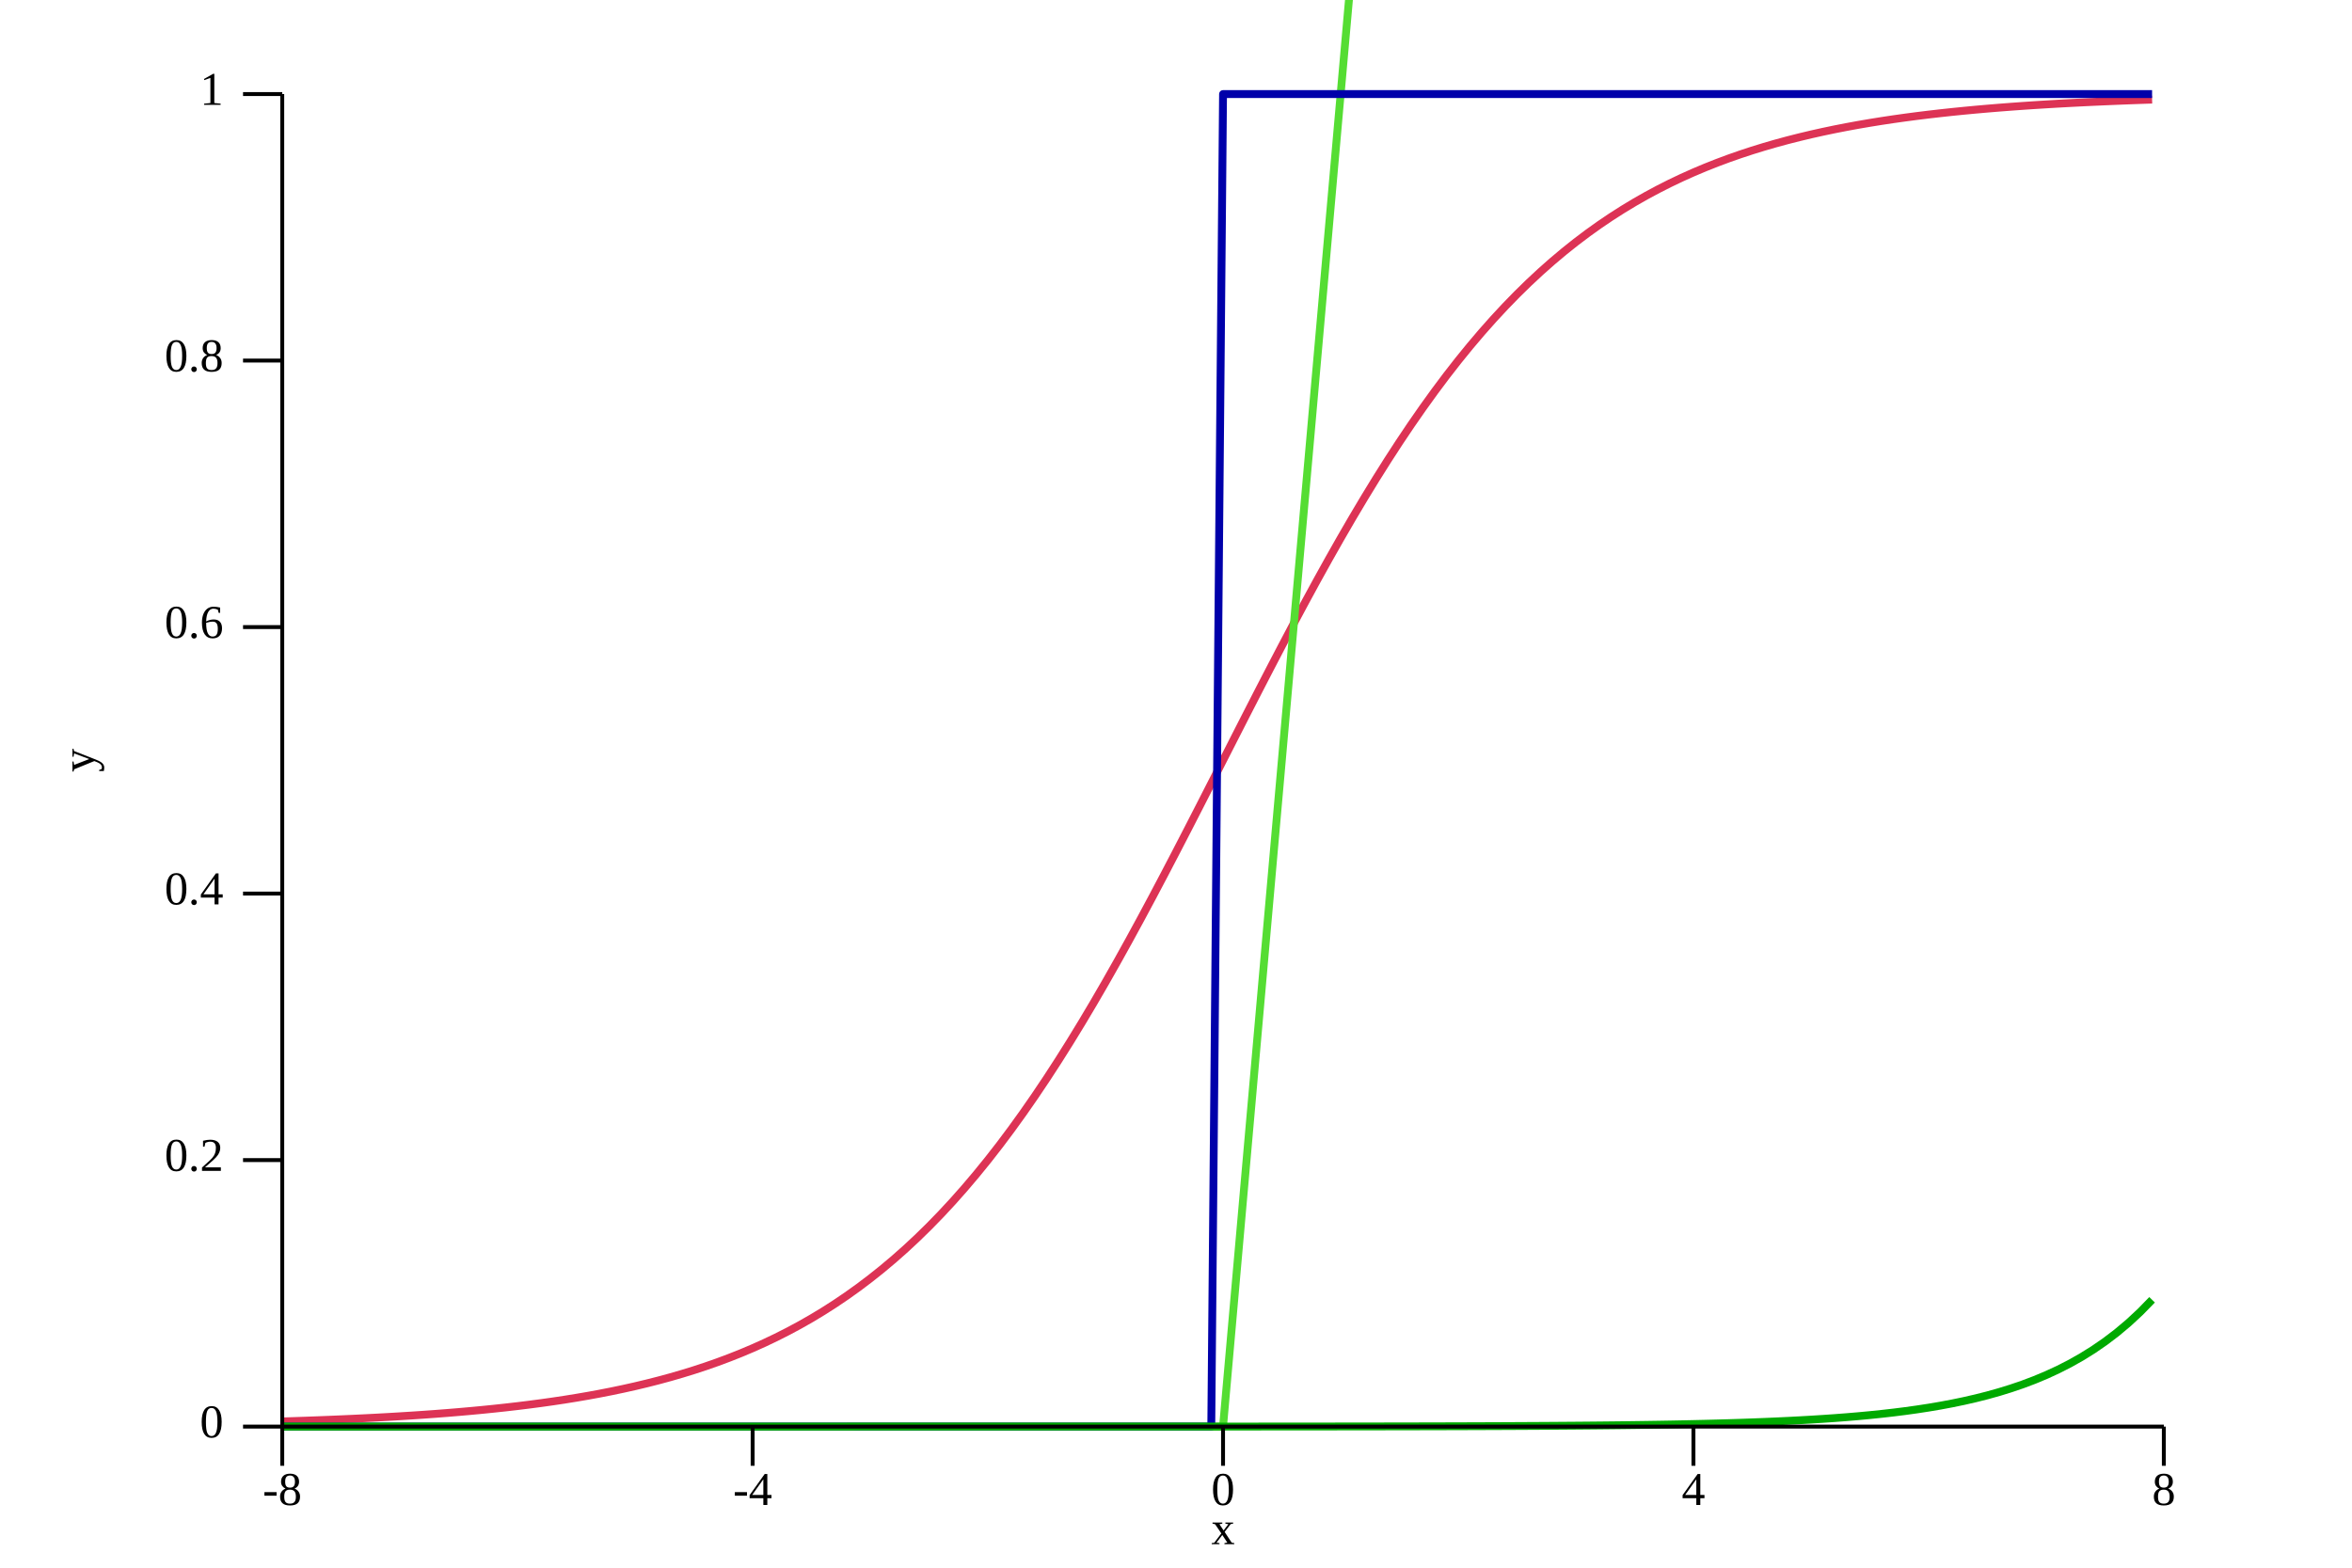
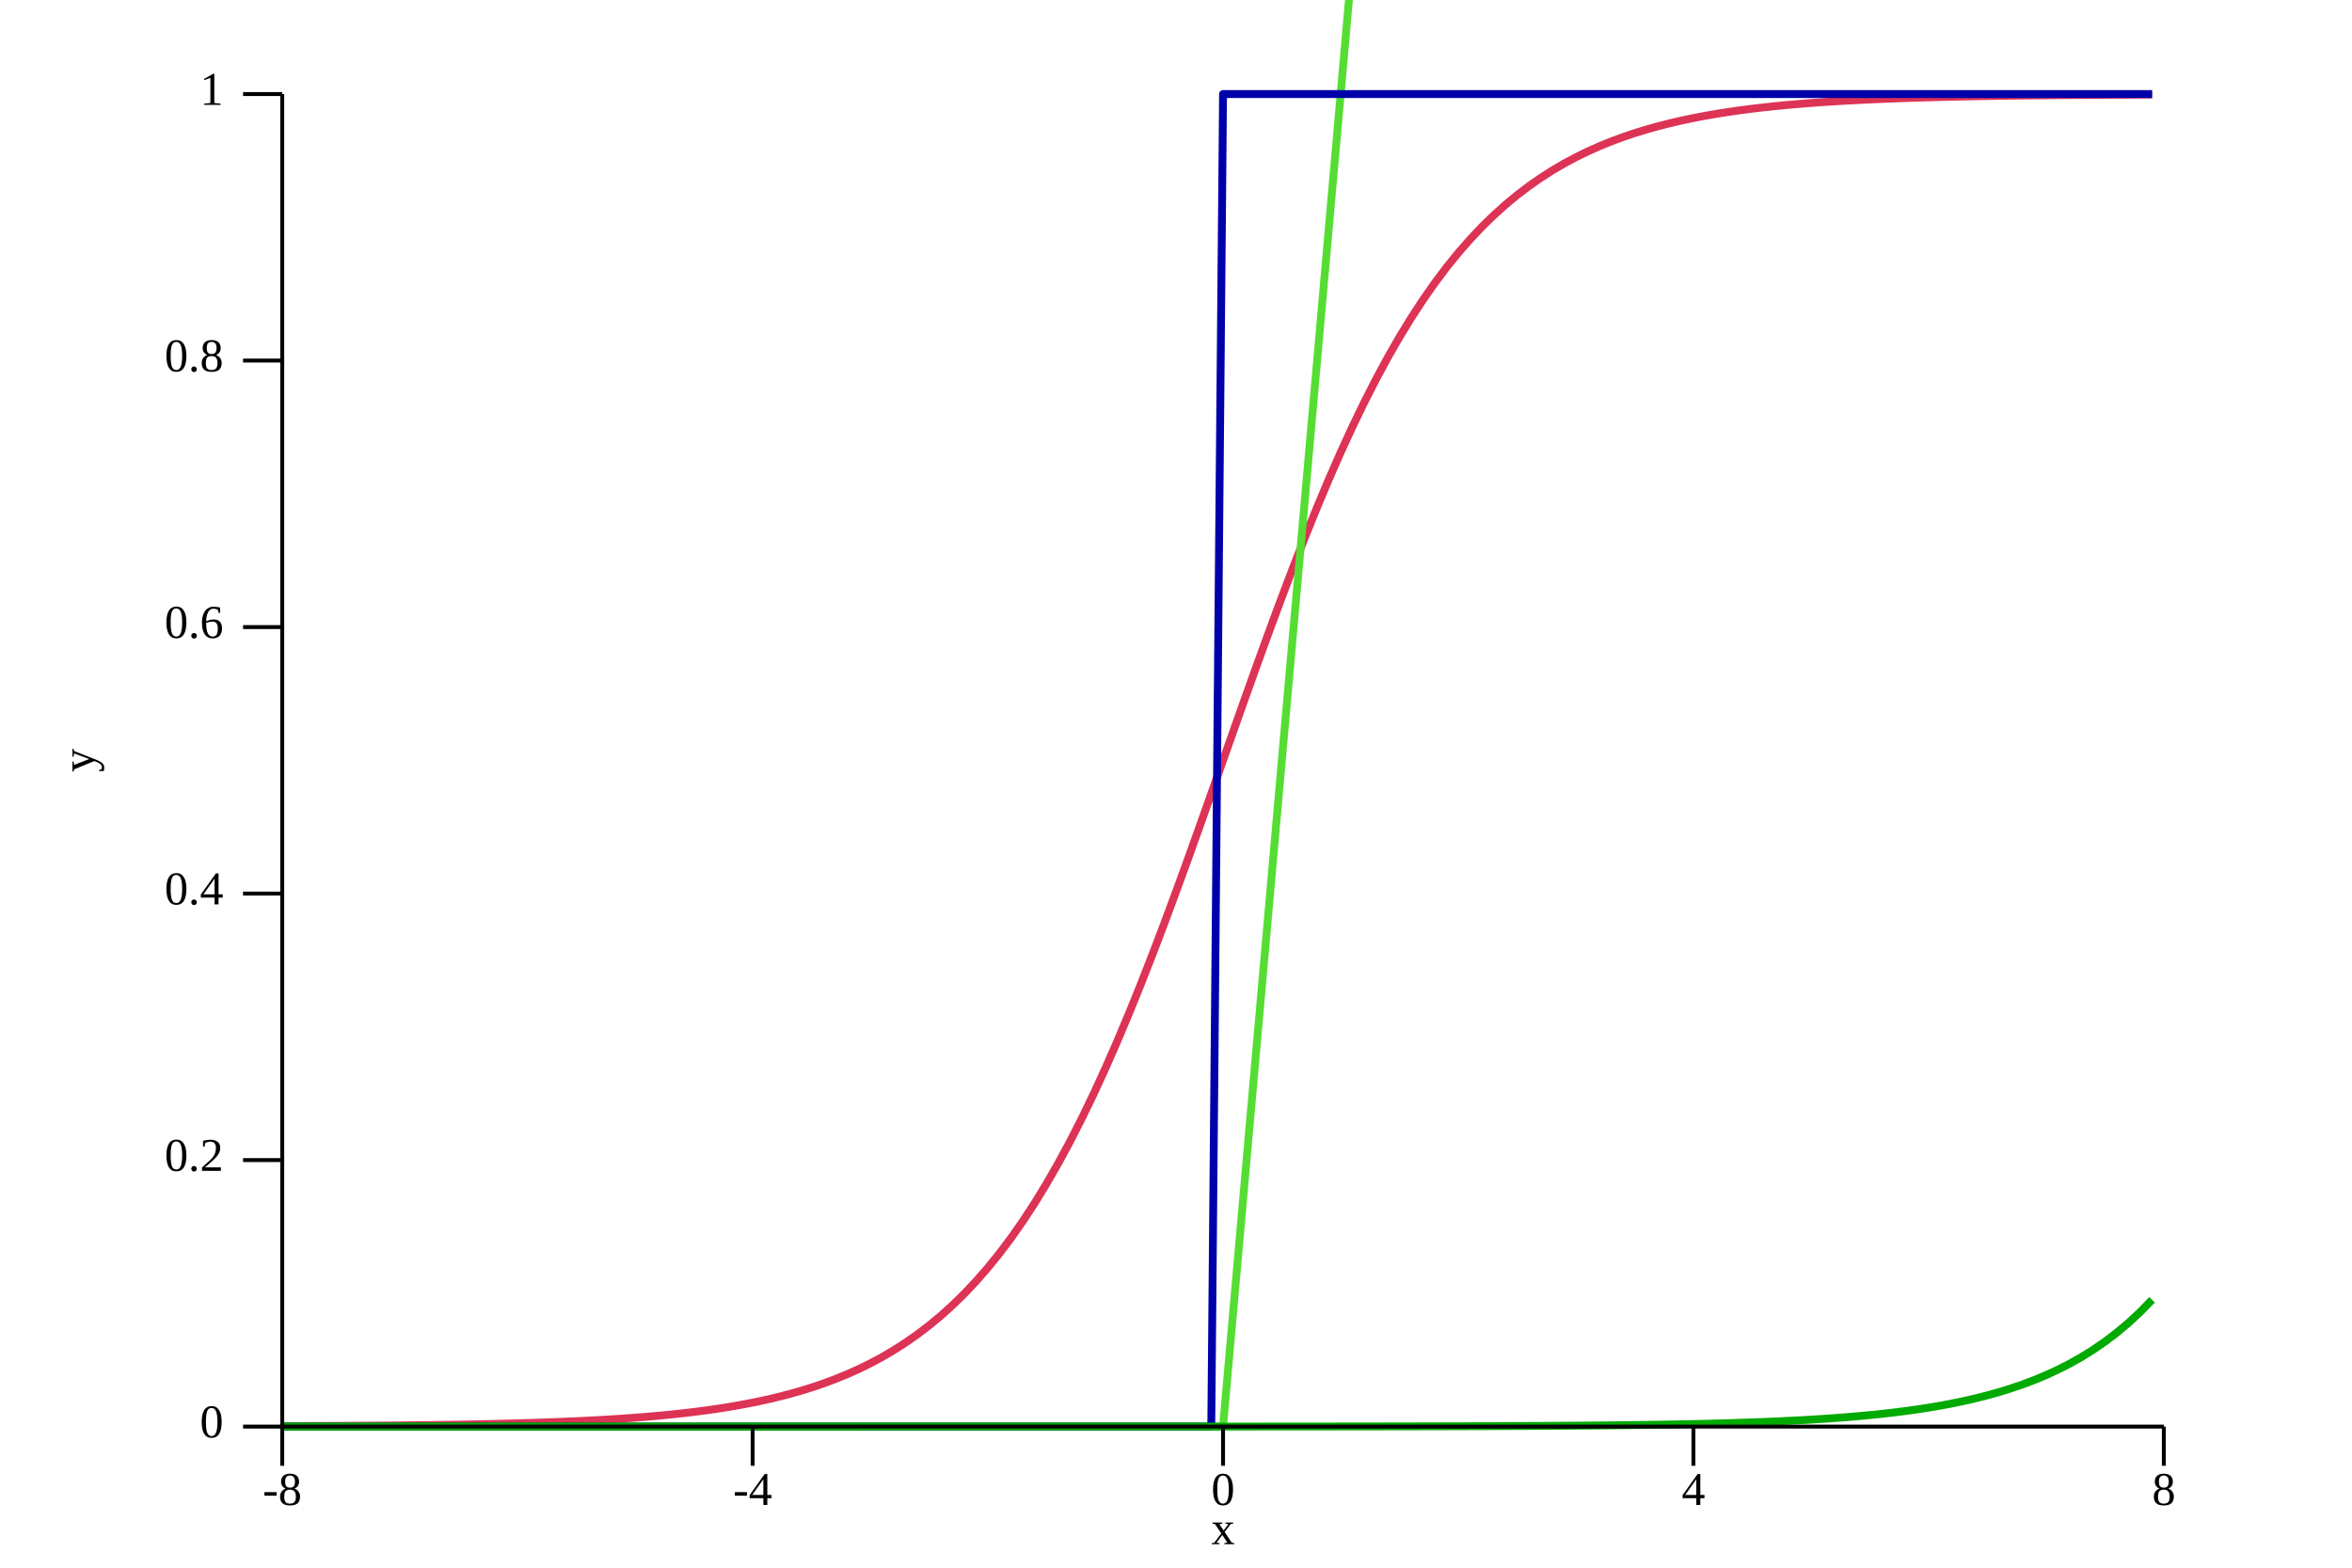
<svg xmlns="http://www.w3.org/2000/svg" viewBox="0 0 600 400">
  <g transform="translate(72, 364)">
    <g>
      <g>
-         <path d="M0,-1.323 L0,-1.323 L3,-1.418 L6,-1.519 L9,-1.627 L12,-1.743 L15,-1.868 L18,-2.001 L21,-2.144 L24,-2.297 L27,-2.46 L30,-2.636 L33,-2.823 L36,-3.024 L39,-3.239 L42,-3.469 L45,-3.715 L48,-3.979 L51,-4.261 L54,-4.563 L57,-4.886 L60,-5.231 L63,-5.6 L66,-5.995 L69,-6.417 L72,-6.868 L75,-7.351 L78,-7.866 L81,-8.417 L84,-9.005 L87,-9.633 L90,-10.303 L93,-11.019 L96,-11.782 L99,-12.596 L102,-13.465 L105,-14.39 L108,-15.376 L111,-16.426 L114,-17.545 L117,-18.734 L120,-20 L123,-21.345 L126,-22.775 L129,-24.293 L132,-25.903 L135,-27.612 L138,-29.422 L141,-31.339 L144,-33.367 L147,-35.512 L150,-37.778 L153,-40.169 L156,-42.69 L159,-45.345 L162,-48.139 L165,-51.075 L168,-54.157 L171,-57.388 L174,-60.771 L177,-64.308 L180,-68 L183,-71.849 L186,-75.856 L189,-80.019 L192,-84.337 L195,-88.809 L198,-93.432 L201,-98.201 L204,-103.112 L207,-108.158 L210,-113.333 L213,-118.63 L216,-124.038 L219,-129.548 L222,-135.15 L225,-140.833 L228,-146.583 L231,-152.388 L234,-158.235 L237,-164.111 L240,-170 L243,-175.889 L246,-181.765 L249,-187.612 L252,-193.417 L255,-199.167 L258,-204.85 L261,-210.452 L264,-215.962 L267,-221.37 L270,-226.667 L273,-231.842 L276,-236.888 L279,-241.799 L282,-246.568 L285,-251.191 L288,-255.663 L291,-259.981 L294,-264.144 L297,-268.151 L300,-272 L303,-275.692 L306,-279.229 L309,-282.612 L312,-285.843 L315,-288.925 L318,-291.861 L321,-294.655 L324,-297.31 L327,-299.831 L330,-302.222 L333,-304.488 L336,-306.633 L339,-308.661 L342,-310.578 L345,-312.389 L348,-314.097 L351,-315.707 L354,-317.225 L357,-318.655 L360,-320 L363,-321.266 L366,-322.455 L369,-323.574 L372,-324.624 L375,-325.61 L378,-326.535 L381,-327.404 L384,-328.218 L387,-328.981 L390,-329.697 L393,-330.367 L396,-330.995 L399,-331.583 L402,-332.134 L405,-332.649 L408,-333.132 L411,-333.583 L414,-334.005 L417,-334.4 L420,-334.769 L423,-335.114 L426,-335.437 L429,-335.739 L432,-336.021 L435,-336.285 L438,-336.531 L441,-336.761 L444,-336.976 L447,-337.177 L450,-337.364 L453,-337.54 L456,-337.703 L459,-337.856 L462,-337.999 L465,-338.132 L468,-338.257 L471,-338.373 L474,-338.481 L477,-338.582" fill="none" stroke="#DD3355" stroke-linejoin="round" stroke-width="2" />
+         <path d="M0,-0.114 L0,-0.114 L3,-0.126 L6,-0.139 L9,-0.154 L12,-0.17 L15,-0.188 L18,-0.208 L21,-0.23 L24,-0.254 L27,-0.28 L30,-0.31 L33,-0.342 L36,-0.378 L39,-0.418 L42,-0.462 L45,-0.51 L48,-0.564 L51,-0.623 L54,-0.689 L57,-0.761 L60,-0.841 L63,-0.929 L66,-1.026 L69,-1.134 L72,-1.253 L75,-1.384 L78,-1.529 L81,-1.689 L84,-1.865 L87,-2.06 L90,-2.276 L93,-2.513 L96,-2.775 L99,-3.065 L102,-3.384 L105,-3.736 L108,-4.124 L111,-4.552 L114,-5.023 L117,-5.543 L120,-6.115 L123,-6.746 L126,-7.44 L129,-8.203 L132,-9.043 L135,-9.966 L138,-10.98 L141,-12.094 L144,-13.316 L147,-14.656 L150,-16.125 L153,-17.732 L156,-19.49 L159,-21.411 L162,-23.507 L165,-25.792 L168,-28.279 L171,-30.982 L174,-33.915 L177,-37.093 L180,-40.529 L183,-44.237 L186,-48.229 L189,-52.518 L192,-57.114 L195,-62.025 L198,-67.257 L201,-72.816 L204,-78.702 L207,-84.912 L210,-91.44 L213,-98.277 L216,-105.409 L219,-112.816 L222,-120.477 L225,-128.364 L228,-136.446 L231,-144.69 L234,-153.056 L237,-161.507 L240,-170 L243,-178.493 L246,-186.944 L249,-195.31 L252,-203.554 L255,-211.636 L258,-219.523 L261,-227.184 L264,-234.591 L267,-241.723 L270,-248.56 L273,-255.088 L276,-261.298 L279,-267.184 L282,-272.743 L285,-277.975 L288,-282.886 L291,-287.482 L294,-291.771 L297,-295.763 L300,-299.471 L303,-302.907 L306,-306.085 L309,-309.018 L312,-311.721 L315,-314.208 L318,-316.493 L321,-318.589 L324,-320.51 L327,-322.268 L330,-323.875 L333,-325.344 L336,-326.684 L339,-327.906 L342,-329.02 L345,-330.034 L348,-330.957 L351,-331.797 L354,-332.56 L357,-333.254 L360,-333.885 L363,-334.457 L366,-334.977 L369,-335.448 L372,-335.876 L375,-336.264 L378,-336.616 L381,-336.935 L384,-337.225 L387,-337.487 L390,-337.724 L393,-337.94 L396,-338.135 L399,-338.311 L402,-338.471 L405,-338.616 L408,-338.747 L411,-338.866 L414,-338.974 L417,-339.071 L420,-339.159 L423,-339.239 L426,-339.311 L429,-339.377 L432,-339.436 L435,-339.49 L438,-339.538 L441,-339.582 L444,-339.622 L447,-339.658 L450,-339.69 L453,-339.72 L456,-339.746 L459,-339.77 L462,-339.792 L465,-339.812 L468,-339.83 L471,-339.846 L474,-339.861 L477,-339.874" fill="none" stroke="#DD3355" stroke-linejoin="round" stroke-width="2" />
      </g>
    </g>
    <g>
      <g>
        <path d="M0,-0 L0,-0 L3,-0 L6,-0 L9,-0 L12,-0 L15,-0 L18,-0 L21,-0 L24,-0 L27,-0 L30,-0 L33,-0 L36,-0 L39,-0 L42,-0 L45,-0 L48,-0 L51,-0 L54,-0 L57,-0 L60,-0 L63,-0 L66,-0 L69,-0 L72,-0 L75,-0 L78,-0 L81,-0 L84,-0 L87,-0 L90,-0 L93,-0 L96,-0 L99,-0 L102,-0 L105,-0 L108,-0 L111,-0 L114,-0 L117,-0 L120,-0 L123,-0 L126,-0 L129,-0 L132,-0 L135,-0 L138,-0 L141,-0 L144,-0 L147,-0 L150,-0 L153,-0 L156,-0 L159,-0 L162,-0 L165,-0 L168,-0 L171,-0 L174,-0 L177,-0 L180,-0 L183,-0 L186,-0 L189,-0 L192,-0 L195,-0 L198,-0 L201,-0 L204,-0 L207,-0 L210,-0 L213,-0 L216,-0 L219,-0 L222,-0 L225,-0 L228,-0 L231,-0 L234,-0 L237,-0 L240,-0 L243,-34 L246,-68 L249,-102 L252,-136 L255,-170 L258,-204 L261,-238 L264,-272 L267,-306 L270,-340 L273,-374 L276,-408 L279,-442 L282,-476 L285,-510 L288,-544 L291,-578 L294,-612 L297,-646 L300,-680 L303,-714 L306,-748 L309,-782 L312,-816 L315,-850 L318,-884 L321,-918 L324,-952 L327,-986 L330,-1020 L333,-1054 L336,-1088 L339,-1122 L342,-1156 L345,-1190 L348,-1224 L351,-1258 L354,-1292 L357,-1326 L360,-1360 L363,-1394 L366,-1428 L369,-1462 L372,-1496 L375,-1530 L378,-1564 L381,-1598 L384,-1632 L387,-1666 L390,-1700 L393,-1734 L396,-1768 L399,-1802 L402,-1836 L405,-1870 L408,-1904 L411,-1938 L414,-1972 L417,-2006 L420,-2040 L423,-2074 L426,-2108 L429,-2142 L432,-2176 L435,-2210 L438,-2244 L441,-2278 L444,-2312 L447,-2346 L450,-2380 L453,-2414 L456,-2448 L459,-2482 L462,-2516 L465,-2550 L468,-2584 L471,-2618 L474,-2652 L477,-2686" fill="none" stroke="#55DD33" stroke-linejoin="round" stroke-width="2" />
      </g>
    </g>
    <g>
      <g>
        <path d="M0,-0 L0,-0 L3,-0 L6,-0 L9,-0 L12,-0 L15,-0 L18,-0 L21,-0 L24,-0 L27,-0 L30,-0 L33,-0 L36,-0 L39,-0 L42,-0 L45,-0 L48,-0 L51,-0 L54,-0 L57,-0 L60,-0 L63,-0 L66,-0 L69,-0 L72,-0 L75,-0 L78,-0 L81,-0 L84,-0 L87,-0 L90,-0 L93,-0 L96,-0 L99,-0 L102,-0 L105,-0 L108,-0 L111,-0 L114,-0 L117,-0 L120,-0 L123,-0 L126,-0 L129,-0 L132,-0 L135,-0 L138,-0 L141,-0 L144,-0 L147,-0 L150,-0 L153,-0 L156,-0 L159,-0 L162,-0 L165,-0 L168,-0 L171,-0 L174,-0 L177,-0 L180,-0 L183,-0 L186,-0 L189,-0 L192,-0 L195,-0 L198,-0 L201,-0 L204,-0 L207,-0 L210,-0 L213,-0 L216,-0 L219,-0 L222,-0 L225,-0 L228,-0 L231,-0 L234,-0 L237,-0 L240,-340 L243,-340 L246,-340 L249,-340 L252,-340 L255,-340 L258,-340 L261,-340 L264,-340 L267,-340 L270,-340 L273,-340 L276,-340 L279,-340 L282,-340 L285,-340 L288,-340 L291,-340 L294,-340 L297,-340 L300,-340 L303,-340 L306,-340 L309,-340 L312,-340 L315,-340 L318,-340 L321,-340 L324,-340 L327,-340 L330,-340 L333,-340 L336,-340 L339,-340 L342,-340 L345,-340 L348,-340 L351,-340 L354,-340 L357,-340 L360,-340 L363,-340 L366,-340 L369,-340 L372,-340 L375,-340 L378,-340 L381,-340 L384,-340 L387,-340 L390,-340 L393,-340 L396,-340 L399,-340 L402,-340 L405,-340 L408,-340 L411,-340 L414,-340 L417,-340 L420,-340 L423,-340 L426,-340 L429,-340 L432,-340 L435,-340 L438,-340 L441,-340 L444,-340 L447,-340 L450,-340 L453,-340 L456,-340 L459,-340 L462,-340 L465,-340 L468,-340 L471,-340 L474,-340 L477,-340" fill="none" stroke="#0000AA" stroke-linejoin="round" stroke-width="2" />
      </g>
    </g>
    <g>
      <g>
        <path d="M0,-0 L0,-0 L3,-0 L6,-0 L9,-0 L12,-0 L15,-0 L18,-0 L21,-0 L24,-0 L27,-0 L30,-0 L33,-0 L36,-0 L39,-0 L42,-0 L45,-0 L48,-0 L51,-0 L54,-0 L57,-0 L60,-0 L63,-0 L66,-0 L69,-0 L72,-0 L75,-0 L78,-0 L81,-0 L84,-0 L87,-0 L90,-0 L93,-0 L96,-0 L99,-0 L102,-0 L105,-0 L108,-0 L111,-0 L114,-0 L117,-0 L120,-0 L123,-0 L126,-0 L129,-0 L132,-0 L135,-0 L138,-0 L141,-0 L144,-0 L147,-0.001 L150,-0.001 L153,-0.001 L156,-0.001 L159,-0.001 L162,-0.001 L165,-0.001 L168,-0.001 L171,-0.001 L174,-0.001 L177,-0.001 L180,-0.002 L183,-0.002 L186,-0.002 L189,-0.002 L192,-0.002 L195,-0.003 L198,-0.003 L201,-0.003 L204,-0.004 L207,-0.004 L210,-0.004 L213,-0.005 L216,-0.005 L219,-0.006 L222,-0.007 L225,-0.007 L228,-0.008 L231,-0.009 L234,-0.01 L237,-0.011 L240,-0.012 L243,-0.013 L246,-0.015 L249,-0.016 L252,-0.018 L255,-0.02 L258,-0.022 L261,-0.024 L264,-0.027 L267,-0.03 L270,-0.033 L273,-0.036 L276,-0.04 L279,-0.044 L282,-0.049 L285,-0.054 L288,-0.059 L291,-0.066 L294,-0.073 L297,-0.08 L300,-0.089 L303,-0.098 L306,-0.108 L309,-0.12 L312,-0.132 L315,-0.146 L318,-0.162 L321,-0.178 L324,-0.197 L327,-0.218 L330,-0.241 L333,-0.266 L336,-0.294 L339,-0.325 L342,-0.359 L345,-0.397 L348,-0.439 L351,-0.485 L354,-0.536 L357,-0.593 L360,-0.655 L363,-0.724 L366,-0.8 L369,-0.884 L372,-0.977 L375,-1.08 L378,-1.193 L381,-1.319 L384,-1.458 L387,-1.611 L390,-1.78 L393,-1.968 L396,-2.174 L399,-2.403 L402,-2.656 L405,-2.935 L408,-3.244 L411,-3.585 L414,-3.962 L417,-4.379 L420,-4.839 L423,-5.348 L426,-5.911 L429,-6.532 L432,-7.219 L435,-7.979 L438,-8.818 L441,-9.745 L444,-10.77 L447,-11.903 L450,-13.155 L453,-14.538 L456,-16.067 L459,-17.757 L462,-19.624 L465,-21.688 L468,-23.969 L471,-26.49 L474,-29.276 L477,-32.355" fill="none" stroke="#00AA00" stroke-linejoin="round" stroke-width="2" />
      </g>
    </g>
    <g>
      <g>
        <line stroke="black" stroke-width="1" x1="0" x2="0" y1="0" y2="10" />
        <line stroke="black" stroke-width="1" x1="120" x2="120" y1="0" y2="10" />
        <line stroke="black" stroke-width="1" x1="240" x2="240" y1="0" y2="10" />
        <line stroke="black" stroke-width="1" x1="360" x2="360" y1="0" y2="10" />
        <line stroke="black" stroke-width="1" x1="480" x2="480" y1="0" y2="10" />
      </g>
      <line stroke="black" stroke-width="1" x1="0" x2="480" y1="0" y2="0" />
      <g>
        <text font-size="12" text-anchor="middle" x="0" y="20">
-8
</text>
        <text font-size="12" text-anchor="middle" x="120" y="20">
-4
</text>
        <text font-size="12" text-anchor="middle" x="240" y="20">
0
</text>
        <text font-size="12" text-anchor="middle" x="360" y="20">
4
</text>
        <text font-size="12" text-anchor="middle" x="480" y="20">
8
</text>
      </g>
      <text font-size="12" text-anchor="middle" x="240" y="30">
x
</text>
    </g>
    <g>
      <g>
        <line stroke="black" stroke-width="1" x1="0" x2="-10" y1="-0" y2="-0" />
        <line stroke="black" stroke-width="1" x1="0" x2="-10" y1="-68" y2="-68" />
        <line stroke="black" stroke-width="1" x1="0" x2="-10" y1="-136" y2="-136" />
        <line stroke="black" stroke-width="1" x1="0" x2="-10" y1="-204" y2="-204" />
        <line stroke="black" stroke-width="1" x1="0" x2="-10" y1="-272" y2="-272" />
        <line stroke="black" stroke-width="1" x1="0" x2="-10" y1="-340" y2="-340" />
      </g>
      <line stroke="black" stroke-width="1" x1="0" x2="0" y1="0" y2="-340" />
      <g>
        <text dominant-baseline="middle" font-size="12" text-anchor="end" x="-15" y="-0">
0
</text>
        <text dominant-baseline="middle" font-size="12" text-anchor="end" x="-15" y="-68">
0.2
</text>
        <text dominant-baseline="middle" font-size="12" text-anchor="end" x="-15" y="-136">
0.4
</text>
        <text dominant-baseline="middle" font-size="12" text-anchor="end" x="-15" y="-204">
0.6
</text>
        <text dominant-baseline="middle" font-size="12" text-anchor="end" x="-15" y="-272">
0.8
</text>
        <text dominant-baseline="middle" font-size="12" text-anchor="end" x="-15" y="-340">
1
</text>
      </g>
      <text font-size="12" text-anchor="middle" transform="rotate(-90 -36 -170)" x="-36" y="-182">
y
</text>
    </g>
  </g>
</svg>
